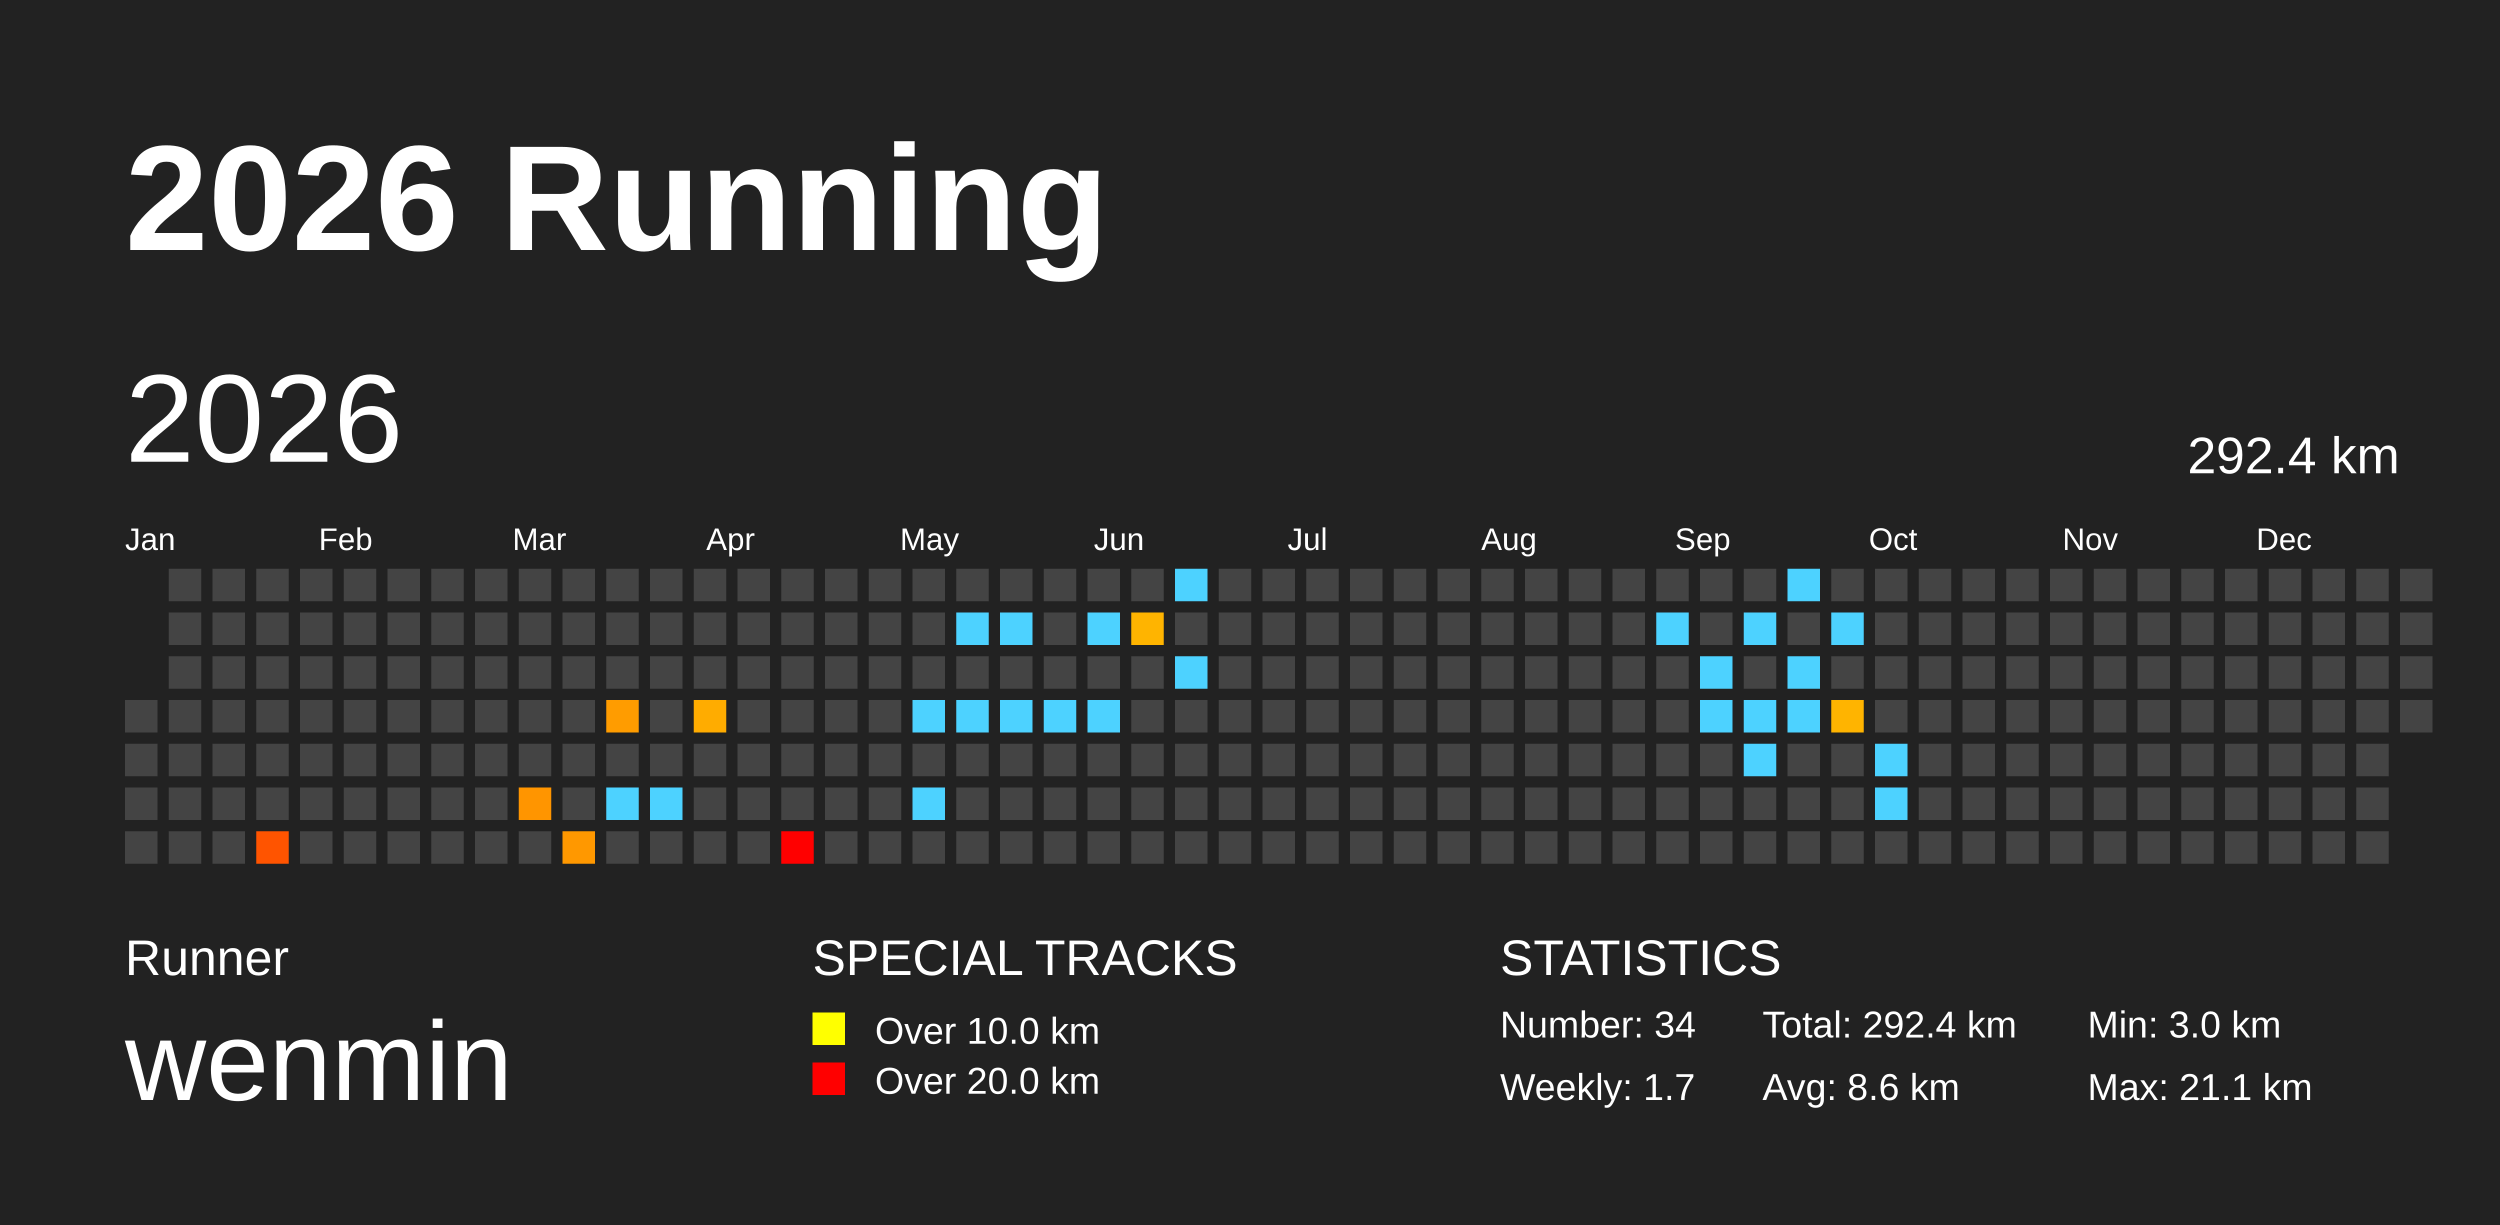
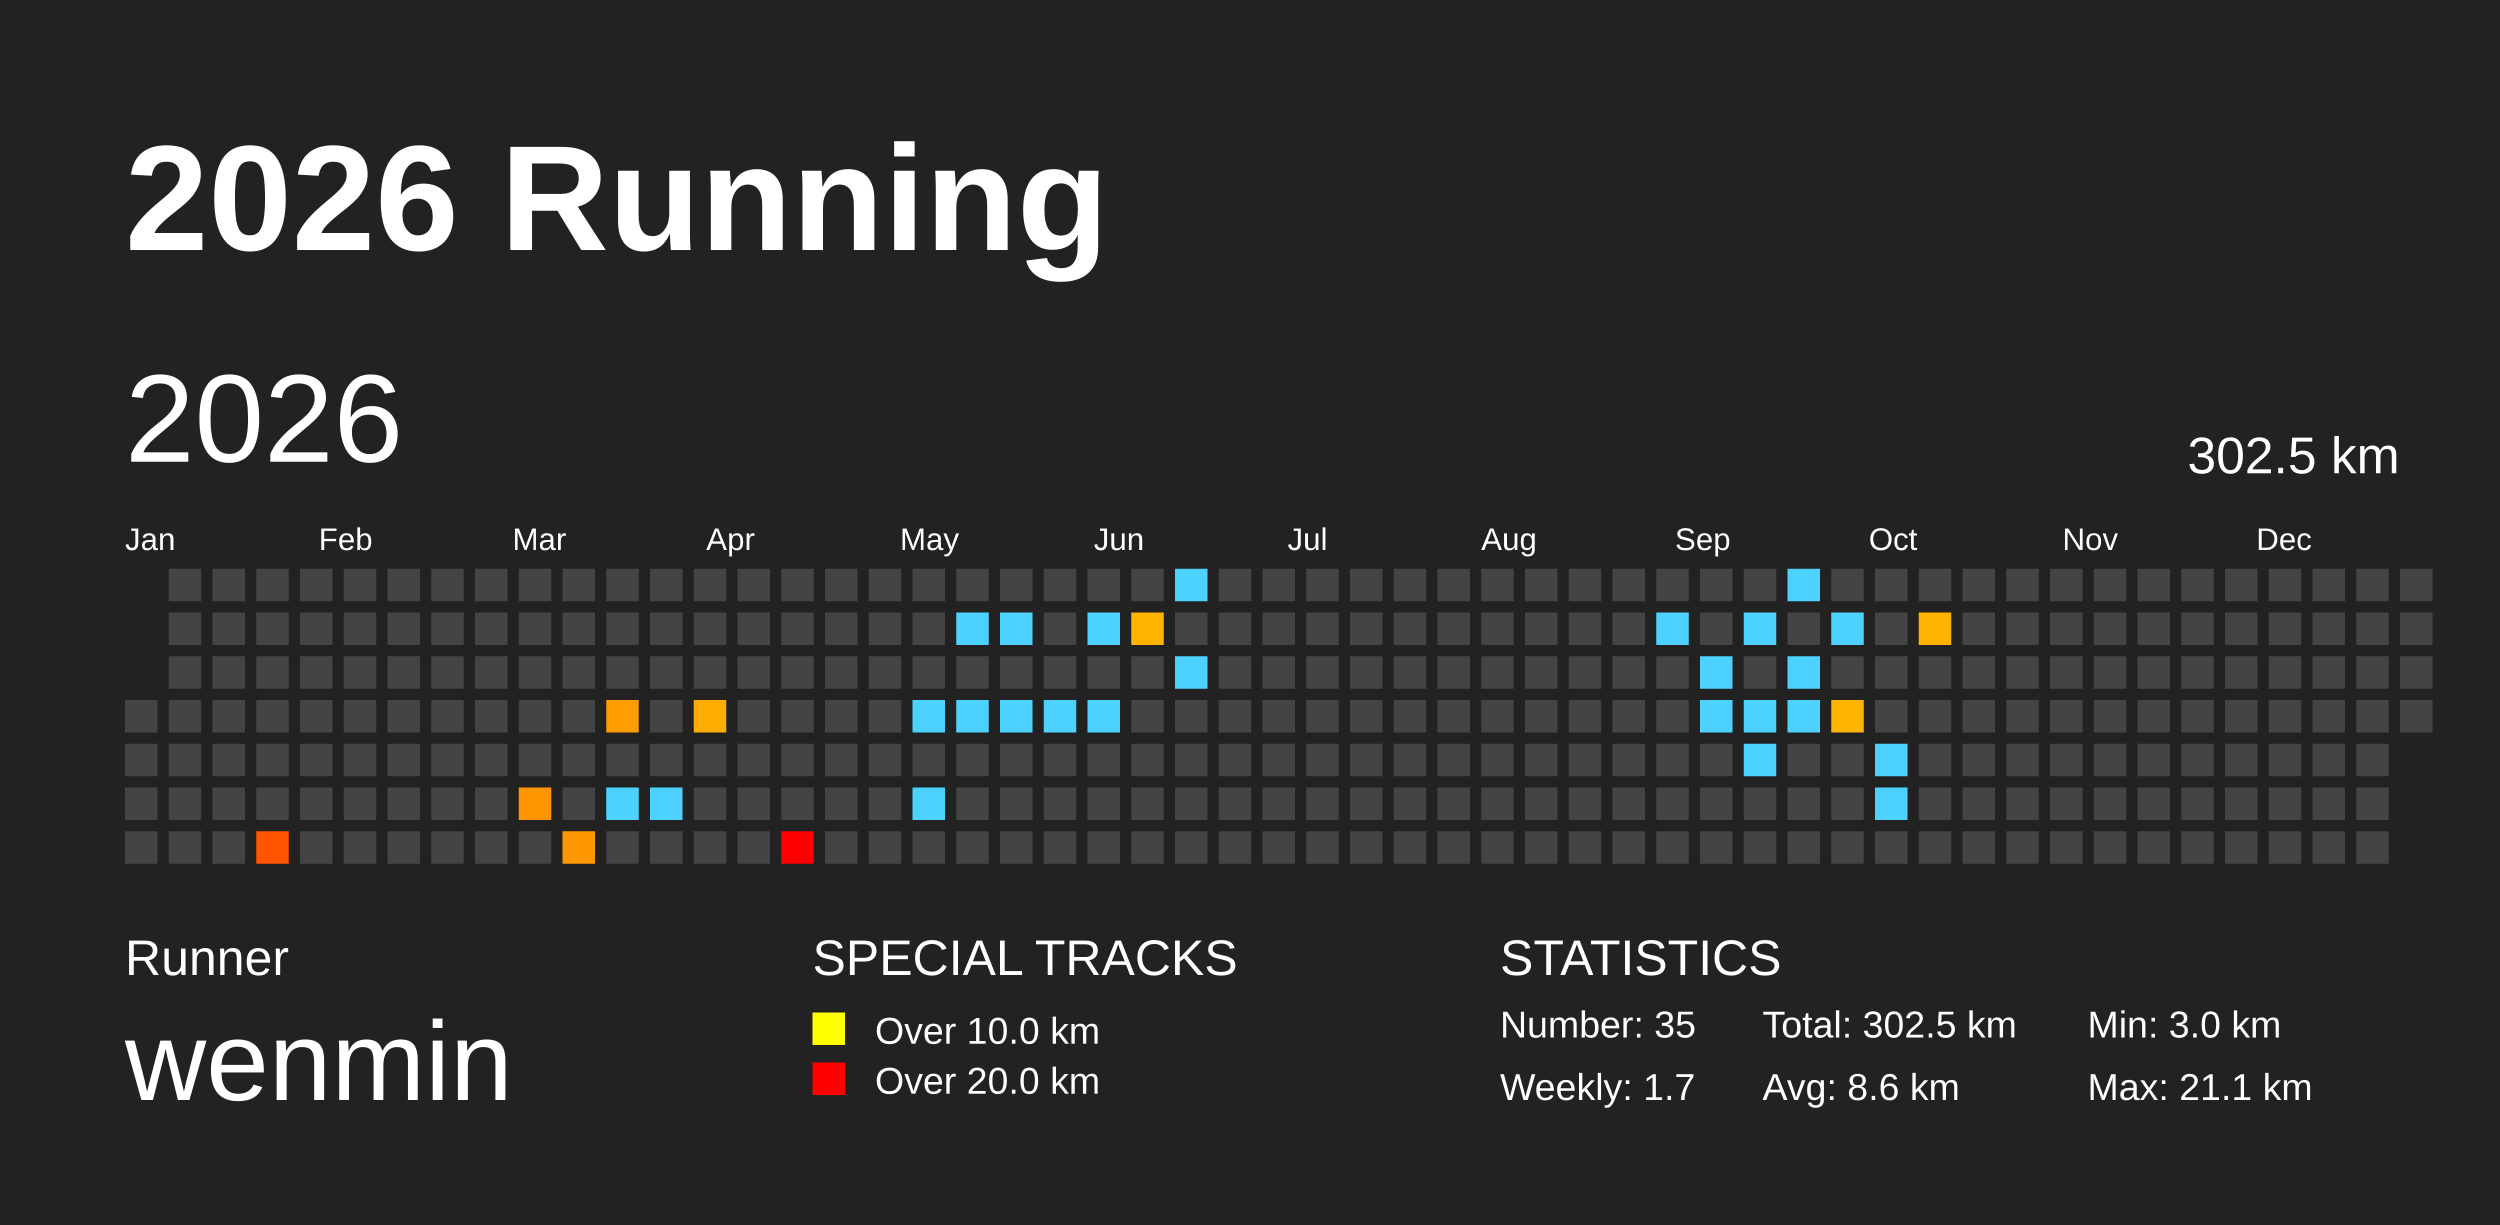
<svg xmlns="http://www.w3.org/2000/svg" baseProfile="full" height="98mm" version="1.1" viewBox="0,0,200,98" width="200mm">
  <defs>
    <pattern height="2" id="indoor-stripe" patternUnits="userSpaceOnUse" width="2">
      <line stroke="white" stroke-opacity="0.45" stroke-width="0.5" x1="0" x2="2" y1="2" y2="0" />
    </pattern>
  </defs>
  <rect fill="#222222" height="98" width="200" x="0" y="0" />
  <text fill="#FFFFFF" style="font-size:12px; font-family:Arial; font-weight:bold;" x="10" y="20">2026 Running</text>
  <text fill="#FFFFFF" style="font-size:4px; font-family:Arial" x="10" y="78">Runner</text>
  <text fill="#FFFFFF" style="font-size:9px; font-family:Arial" x="10" y="88">wenmin</text>
  <text fill="#FFFFFF" style="font-size:4px; font-family:Arial" x="65" y="78">SPECIAL TRACKS</text>
  <rect fill="yellow" height="2.6" width="2.6" x="65" y="81" />
  <text fill="#FFFFFF" style="font-size:3px; font-family:Arial" x="70" y="83.5">Over 10.0 km</text>
  <rect fill="red" height="2.6" width="2.6" x="65" y="85" />
  <text fill="#FFFFFF" style="font-size:3px; font-family:Arial" x="70" y="87.5">Over 20.0 km</text>
  <text fill="#FFFFFF" style="font-size:4px; font-family:Arial" x="120" y="78">STATISTICS</text>
-   <text fill="#FFFFFF" style="font-size:3px; font-family:Arial" x="120" y="83">Number: 34</text>
+   <text fill="#FFFFFF" style="font-size:3px; font-family:Arial" x="120" y="83">Number: 35</text>
  <text fill="#FFFFFF" style="font-size:3px; font-family:Arial" x="120" y="88">Weekly: 1.7</text>
-   <text fill="#FFFFFF" style="font-size:3px; font-family:Arial" x="141" y="83">Total: 292.4 km</text>
+   <text fill="#FFFFFF" style="font-size:3px; font-family:Arial" x="141" y="83">Total: 302.5 km</text>
  <text fill="#FFFFFF" style="font-size:3px; font-family:Arial" x="141" y="88">Avg: 8.6 km</text>
  <text fill="#FFFFFF" style="font-size:3px; font-family:Arial" x="167" y="83">Min: 3.0 km</text>
  <text fill="#FFFFFF" style="font-size:3px; font-family:Arial" x="167" y="88">Max: 21.1 km</text>
  <text dominant-baseline="hanging" fill="#FFFFFF" style="font-size:10.0px; font-family:Arial;" x="10" y="30">2026</text>
-   <text dominant-baseline="hanging" fill="#FFFFFF" style="font-size:4.125px; font-family:Arial;" x="175" y="35">292.4 km</text>
+   <text dominant-baseline="hanging" fill="#FFFFFF" style="font-size:4.125px; font-family:Arial;" x="175" y="35">302.5 km</text>
  <text fill="#FFFFFF" style="font-size:2.5px; font-family:Arial" x="10.0" y="44">Jan</text>
  <text fill="#FFFFFF" style="font-size:2.5px; font-family:Arial" x="25.5" y="44">Feb</text>
  <text fill="#FFFFFF" style="font-size:2.5px; font-family:Arial" x="41.0" y="44">Mar</text>
  <text fill="#FFFFFF" style="font-size:2.5px; font-family:Arial" x="56.5" y="44">Apr</text>
  <text fill="#FFFFFF" style="font-size:2.5px; font-family:Arial" x="72.0" y="44">May</text>
  <text fill="#FFFFFF" style="font-size:2.5px; font-family:Arial" x="87.5" y="44">Jun</text>
  <text fill="#FFFFFF" style="font-size:2.5px; font-family:Arial" x="103.0" y="44">Jul</text>
  <text fill="#FFFFFF" style="font-size:2.5px; font-family:Arial" x="118.5" y="44">Aug</text>
  <text fill="#FFFFFF" style="font-size:2.5px; font-family:Arial" x="134.0" y="44">Sep</text>
  <text fill="#FFFFFF" style="font-size:2.5px; font-family:Arial" x="149.5" y="44">Oct</text>
  <text fill="#FFFFFF" style="font-size:2.5px; font-family:Arial" x="165.0" y="44">Nov</text>
  <text fill="#FFFFFF" style="font-size:2.5px; font-family:Arial" x="180.5" y="44">Dec</text>
  <rect fill="#444444" height="2.6" width="2.6" x="10.0" y="56.0" />
  <rect fill="#444444" height="2.6" width="2.6" x="10.0" y="59.5" />
  <rect fill="#444444" height="2.6" width="2.6" x="10.0" y="63.0" />
  <rect fill="#444444" height="2.6" width="2.6" x="10.0" y="66.5" />
  <rect fill="#444444" height="2.6" width="2.6" x="13.5" y="45.5" />
  <rect fill="#444444" height="2.6" width="2.6" x="13.5" y="49.0" />
  <rect fill="#444444" height="2.6" width="2.6" x="13.5" y="52.5" />
  <rect fill="#444444" height="2.6" width="2.6" x="13.5" y="56.0" />
  <rect fill="#444444" height="2.6" width="2.6" x="13.5" y="59.5" />
  <rect fill="#444444" height="2.6" width="2.6" x="13.5" y="63.0" />
  <rect fill="#444444" height="2.6" width="2.6" x="13.5" y="66.5" />
  <rect fill="#444444" height="2.6" width="2.6" x="17.0" y="45.5" />
  <rect fill="#444444" height="2.6" width="2.6" x="17.0" y="49.0" />
  <rect fill="#444444" height="2.6" width="2.6" x="17.0" y="52.5" />
  <rect fill="#444444" height="2.6" width="2.6" x="17.0" y="56.0" />
  <rect fill="#444444" height="2.6" width="2.6" x="17.0" y="59.5" />
  <rect fill="#444444" height="2.6" width="2.6" x="17.0" y="63.0" />
  <rect fill="#444444" height="2.6" width="2.6" x="17.0" y="66.5" />
  <rect fill="#444444" height="2.6" width="2.6" x="20.5" y="45.5" />
  <rect fill="#444444" height="2.6" width="2.6" x="20.5" y="49.0" />
  <rect fill="#444444" height="2.6" width="2.6" x="20.5" y="52.5" />
  <rect fill="#444444" height="2.6" width="2.6" x="20.5" y="56.0" />
  <rect fill="#444444" height="2.6" width="2.6" x="20.5" y="59.5" />
  <rect fill="#444444" height="2.6" width="2.6" x="20.5" y="63.0" />
  <rect fill="#ff5400" height="2.6" width="2.6" x="20.5" y="66.5" />
  <rect fill="#444444" height="2.6" width="2.6" x="24.0" y="45.5" />
  <rect fill="#444444" height="2.6" width="2.6" x="24.0" y="49.0" />
  <rect fill="#444444" height="2.6" width="2.6" x="24.0" y="52.5" />
  <rect fill="#444444" height="2.6" width="2.6" x="24.0" y="56.0" />
  <rect fill="#444444" height="2.6" width="2.6" x="24.0" y="59.5" />
  <rect fill="#444444" height="2.6" width="2.6" x="24.0" y="63.0" />
  <rect fill="#444444" height="2.6" width="2.6" x="24.0" y="66.5" />
  <rect fill="#444444" height="2.6" width="2.6" x="27.5" y="45.5" />
  <rect fill="#444444" height="2.6" width="2.6" x="27.5" y="49.0" />
  <rect fill="#444444" height="2.6" width="2.6" x="27.5" y="52.5" />
  <rect fill="#444444" height="2.6" width="2.6" x="27.5" y="56.0" />
  <rect fill="#444444" height="2.6" width="2.6" x="27.5" y="59.5" />
  <rect fill="#444444" height="2.6" width="2.6" x="27.5" y="63.0" />
  <rect fill="#444444" height="2.6" width="2.6" x="27.5" y="66.5" />
  <rect fill="#444444" height="2.6" width="2.6" x="31.0" y="45.5" />
  <rect fill="#444444" height="2.6" width="2.6" x="31.0" y="49.0" />
  <rect fill="#444444" height="2.6" width="2.6" x="31.0" y="52.5" />
  <rect fill="#444444" height="2.6" width="2.6" x="31.0" y="56.0" />
  <rect fill="#444444" height="2.6" width="2.6" x="31.0" y="59.5" />
  <rect fill="#444444" height="2.6" width="2.6" x="31.0" y="63.0" />
  <rect fill="#444444" height="2.6" width="2.6" x="31.0" y="66.5" />
  <rect fill="#444444" height="2.6" width="2.6" x="34.5" y="45.5" />
  <rect fill="#444444" height="2.6" width="2.6" x="34.5" y="49.0" />
  <rect fill="#444444" height="2.6" width="2.6" x="34.5" y="52.5" />
  <rect fill="#444444" height="2.6" width="2.6" x="34.5" y="56.0" />
  <rect fill="#444444" height="2.6" width="2.6" x="34.5" y="59.5" />
  <rect fill="#444444" height="2.6" width="2.6" x="34.5" y="63.0" />
  <rect fill="#444444" height="2.6" width="2.6" x="34.5" y="66.5" />
  <rect fill="#444444" height="2.6" width="2.6" x="38.0" y="45.5" />
  <rect fill="#444444" height="2.6" width="2.6" x="38.0" y="49.0" />
  <rect fill="#444444" height="2.6" width="2.6" x="38.0" y="52.5" />
  <rect fill="#444444" height="2.6" width="2.6" x="38.0" y="56.0" />
  <rect fill="#444444" height="2.6" width="2.6" x="38.0" y="59.5" />
  <rect fill="#444444" height="2.6" width="2.6" x="38.0" y="63.0" />
  <rect fill="#444444" height="2.6" width="2.6" x="38.0" y="66.5" />
  <rect fill="#444444" height="2.6" width="2.6" x="41.5" y="45.5" />
  <rect fill="#444444" height="2.6" width="2.6" x="41.5" y="49.0" />
  <rect fill="#444444" height="2.6" width="2.6" x="41.5" y="52.5" />
  <rect fill="#444444" height="2.6" width="2.6" x="41.5" y="56.0" />
  <rect fill="#444444" height="2.6" width="2.6" x="41.5" y="59.5" />
  <rect fill="#ff9500" height="2.6" width="2.6" x="41.5" y="63.0" />
  <rect fill="#444444" height="2.6" width="2.6" x="41.5" y="66.5" />
  <rect fill="#444444" height="2.6" width="2.6" x="45.0" y="45.5" />
  <rect fill="#444444" height="2.6" width="2.6" x="45.0" y="49.0" />
  <rect fill="#444444" height="2.6" width="2.6" x="45.0" y="52.5" />
  <rect fill="#444444" height="2.6" width="2.6" x="45.0" y="56.0" />
  <rect fill="#444444" height="2.6" width="2.6" x="45.0" y="59.5" />
  <rect fill="#444444" height="2.6" width="2.6" x="45.0" y="63.0" />
  <rect fill="#ff9800" height="2.6" width="2.6" x="45.0" y="66.5" />
  <rect fill="#444444" height="2.6" width="2.6" x="48.5" y="45.5" />
  <rect fill="#444444" height="2.6" width="2.6" x="48.5" y="49.0" />
  <rect fill="#444444" height="2.6" width="2.6" x="48.5" y="52.5" />
  <rect fill="#ff9c00" height="2.6" width="2.6" x="48.5" y="56.0" />
  <rect fill="#444444" height="2.6" width="2.6" x="48.5" y="59.5" />
  <rect fill="#4dd2ff" height="2.6" width="2.6" x="48.5" y="63.0" />
  <rect fill="#444444" height="2.6" width="2.6" x="48.5" y="66.5" />
  <rect fill="#444444" height="2.6" width="2.6" x="52.0" y="45.5" />
  <rect fill="#444444" height="2.6" width="2.6" x="52.0" y="49.0" />
  <rect fill="#444444" height="2.6" width="2.6" x="52.0" y="52.5" />
  <rect fill="#444444" height="2.6" width="2.6" x="52.0" y="56.0" />
  <rect fill="#444444" height="2.6" width="2.6" x="52.0" y="59.5" />
  <rect fill="#4dd2ff" height="2.6" width="2.6" x="52.0" y="63.0" />
  <rect fill="#444444" height="2.6" width="2.6" x="52.0" y="66.5" />
  <rect fill="#444444" height="2.6" width="2.6" x="55.5" y="45.5" />
  <rect fill="#444444" height="2.6" width="2.6" x="55.5" y="49.0" />
  <rect fill="#444444" height="2.6" width="2.6" x="55.5" y="52.5" />
  <rect fill="#ffac00" height="2.6" width="2.6" x="55.5" y="56.0" />
  <rect fill="#444444" height="2.6" width="2.6" x="55.5" y="59.5" />
  <rect fill="#444444" height="2.6" width="2.6" x="55.5" y="63.0" />
  <rect fill="#444444" height="2.6" width="2.6" x="55.5" y="66.5" />
  <rect fill="#444444" height="2.6" width="2.6" x="59.0" y="45.5" />
  <rect fill="#444444" height="2.6" width="2.6" x="59.0" y="49.0" />
  <rect fill="#444444" height="2.6" width="2.6" x="59.0" y="52.5" />
  <rect fill="#444444" height="2.6" width="2.6" x="59.0" y="56.0" />
  <rect fill="#444444" height="2.6" width="2.6" x="59.0" y="59.5" />
  <rect fill="#444444" height="2.6" width="2.6" x="59.0" y="63.0" />
  <rect fill="#444444" height="2.6" width="2.6" x="59.0" y="66.5" />
  <rect fill="#444444" height="2.6" width="2.6" x="62.5" y="45.5" />
  <rect fill="#444444" height="2.6" width="2.6" x="62.5" y="49.0" />
  <rect fill="#444444" height="2.6" width="2.6" x="62.5" y="52.5" />
  <rect fill="#444444" height="2.6" width="2.6" x="62.5" y="56.0" />
  <rect fill="#444444" height="2.6" width="2.6" x="62.5" y="59.5" />
  <rect fill="#444444" height="2.6" width="2.6" x="62.5" y="63.0" />
  <rect fill="red" height="2.6" width="2.6" x="62.5" y="66.5" />
  <rect fill="#444444" height="2.6" width="2.6" x="66.0" y="45.5" />
  <rect fill="#444444" height="2.6" width="2.6" x="66.0" y="49.0" />
  <rect fill="#444444" height="2.6" width="2.6" x="66.0" y="52.5" />
  <rect fill="#444444" height="2.6" width="2.6" x="66.0" y="56.0" />
  <rect fill="#444444" height="2.6" width="2.6" x="66.0" y="59.5" />
  <rect fill="#444444" height="2.6" width="2.6" x="66.0" y="63.0" />
  <rect fill="#444444" height="2.6" width="2.6" x="66.0" y="66.5" />
  <rect fill="#444444" height="2.6" width="2.6" x="69.5" y="45.5" />
  <rect fill="#444444" height="2.6" width="2.6" x="69.5" y="49.0" />
  <rect fill="#444444" height="2.6" width="2.6" x="69.5" y="52.5" />
  <rect fill="#444444" height="2.6" width="2.6" x="69.5" y="56.0" />
  <rect fill="#444444" height="2.6" width="2.6" x="69.5" y="59.5" />
  <rect fill="#444444" height="2.6" width="2.6" x="69.5" y="63.0" />
  <rect fill="#444444" height="2.6" width="2.6" x="69.5" y="66.5" />
  <rect fill="#444444" height="2.6" width="2.6" x="73.0" y="45.5" />
  <rect fill="#444444" height="2.6" width="2.6" x="73.0" y="49.0" />
  <rect fill="#444444" height="2.6" width="2.6" x="73.0" y="52.5" />
  <rect fill="#4dd2ff" height="2.6" width="2.6" x="73.0" y="56.0" />
  <rect fill="#444444" height="2.6" width="2.6" x="73.0" y="59.5" />
  <rect fill="#4dd2ff" height="2.6" width="2.6" x="73.0" y="63.0" />
  <rect fill="#444444" height="2.6" width="2.6" x="73.0" y="66.5" />
  <rect fill="#444444" height="2.6" width="2.6" x="76.5" y="45.5" />
  <rect fill="#4dd2ff" height="2.6" width="2.6" x="76.5" y="49.0" />
  <rect fill="#444444" height="2.6" width="2.6" x="76.5" y="52.5" />
  <rect fill="#4dd2ff" height="2.6" width="2.6" x="76.5" y="56.0" />
  <rect fill="#444444" height="2.6" width="2.6" x="76.5" y="59.5" />
  <rect fill="#444444" height="2.6" width="2.6" x="76.5" y="63.0" />
  <rect fill="#444444" height="2.6" width="2.6" x="76.5" y="66.5" />
  <rect fill="#444444" height="2.6" width="2.6" x="80.0" y="45.5" />
  <rect fill="#4dd2ff" height="2.6" width="2.6" x="80.0" y="49.0" />
  <rect fill="#444444" height="2.6" width="2.6" x="80.0" y="52.5" />
  <rect fill="#4dd2ff" height="2.6" width="2.6" x="80.0" y="56.0" />
  <rect fill="#444444" height="2.6" width="2.6" x="80.0" y="59.5" />
  <rect fill="#444444" height="2.6" width="2.6" x="80.0" y="63.0" />
  <rect fill="#444444" height="2.6" width="2.6" x="80.0" y="66.5" />
  <rect fill="#444444" height="2.6" width="2.6" x="83.5" y="45.5" />
  <rect fill="#444444" height="2.6" width="2.6" x="83.5" y="49.0" />
  <rect fill="#444444" height="2.6" width="2.6" x="83.5" y="52.5" />
  <rect fill="#4dd2ff" height="2.6" width="2.6" x="83.5" y="56.0" />
  <rect fill="#444444" height="2.6" width="2.6" x="83.5" y="59.5" />
  <rect fill="#444444" height="2.6" width="2.6" x="83.5" y="63.0" />
  <rect fill="#444444" height="2.6" width="2.6" x="83.5" y="66.5" />
  <rect fill="#444444" height="2.6" width="2.6" x="87.0" y="45.5" />
  <rect fill="#4dd2ff" height="2.6" width="2.6" x="87.0" y="49.0" />
  <rect fill="#444444" height="2.6" width="2.6" x="87.0" y="52.5" />
  <rect fill="#4dd2ff" height="2.6" width="2.6" x="87.0" y="56.0" />
  <rect fill="#444444" height="2.6" width="2.6" x="87.0" y="59.5" />
  <rect fill="#444444" height="2.6" width="2.6" x="87.0" y="63.0" />
  <rect fill="#444444" height="2.6" width="2.6" x="87.0" y="66.5" />
  <rect fill="#444444" height="2.6" width="2.6" x="90.5" y="45.5" />
  <rect fill="#ffb400" height="2.6" width="2.6" x="90.5" y="49.0" />
  <rect fill="#444444" height="2.6" width="2.6" x="90.5" y="52.5" />
  <rect fill="#444444" height="2.6" width="2.6" x="90.5" y="56.0" />
  <rect fill="#444444" height="2.6" width="2.6" x="90.5" y="59.5" />
  <rect fill="#444444" height="2.6" width="2.6" x="90.5" y="63.0" />
  <rect fill="#444444" height="2.6" width="2.6" x="90.5" y="66.5" />
  <rect fill="#4dd2ff" height="2.6" width="2.6" x="94.0" y="45.5" />
  <rect fill="#444444" height="2.6" width="2.6" x="94.0" y="49.0" />
  <rect fill="#4dd2ff" height="2.6" width="2.6" x="94.0" y="52.5" />
  <rect fill="#444444" height="2.6" width="2.6" x="94.0" y="56.0" />
  <rect fill="#444444" height="2.6" width="2.6" x="94.0" y="59.5" />
  <rect fill="#444444" height="2.6" width="2.6" x="94.0" y="63.0" />
  <rect fill="#444444" height="2.6" width="2.6" x="94.0" y="66.5" />
  <rect fill="#444444" height="2.6" width="2.6" x="97.5" y="45.5" />
  <rect fill="#444444" height="2.6" width="2.6" x="97.5" y="49.0" />
  <rect fill="#444444" height="2.6" width="2.6" x="97.5" y="52.5" />
  <rect fill="#444444" height="2.6" width="2.6" x="97.5" y="56.0" />
  <rect fill="#444444" height="2.6" width="2.6" x="97.5" y="59.5" />
  <rect fill="#444444" height="2.6" width="2.6" x="97.5" y="63.0" />
  <rect fill="#444444" height="2.6" width="2.6" x="97.5" y="66.5" />
  <rect fill="#444444" height="2.6" width="2.6" x="101.0" y="45.5" />
  <rect fill="#444444" height="2.6" width="2.6" x="101.0" y="49.0" />
  <rect fill="#444444" height="2.6" width="2.6" x="101.0" y="52.5" />
  <rect fill="#444444" height="2.6" width="2.6" x="101.0" y="56.0" />
  <rect fill="#444444" height="2.6" width="2.6" x="101.0" y="59.5" />
  <rect fill="#444444" height="2.6" width="2.6" x="101.0" y="63.0" />
  <rect fill="#444444" height="2.6" width="2.6" x="101.0" y="66.5" />
  <rect fill="#444444" height="2.6" width="2.6" x="104.5" y="45.5" />
  <rect fill="#444444" height="2.6" width="2.6" x="104.5" y="49.0" />
  <rect fill="#444444" height="2.6" width="2.6" x="104.5" y="52.5" />
  <rect fill="#444444" height="2.6" width="2.6" x="104.5" y="56.0" />
  <rect fill="#444444" height="2.6" width="2.6" x="104.5" y="59.5" />
  <rect fill="#444444" height="2.6" width="2.6" x="104.5" y="63.0" />
  <rect fill="#444444" height="2.6" width="2.6" x="104.5" y="66.5" />
  <rect fill="#444444" height="2.6" width="2.6" x="108.0" y="45.5" />
  <rect fill="#444444" height="2.6" width="2.6" x="108.0" y="49.0" />
  <rect fill="#444444" height="2.6" width="2.6" x="108.0" y="52.5" />
  <rect fill="#444444" height="2.6" width="2.6" x="108.0" y="56.0" />
  <rect fill="#444444" height="2.6" width="2.6" x="108.0" y="59.5" />
  <rect fill="#444444" height="2.6" width="2.6" x="108.0" y="63.0" />
  <rect fill="#444444" height="2.6" width="2.6" x="108.0" y="66.5" />
  <rect fill="#444444" height="2.6" width="2.6" x="111.5" y="45.5" />
  <rect fill="#444444" height="2.6" width="2.6" x="111.5" y="49.0" />
  <rect fill="#444444" height="2.6" width="2.6" x="111.5" y="52.5" />
  <rect fill="#444444" height="2.6" width="2.6" x="111.5" y="56.0" />
  <rect fill="#444444" height="2.6" width="2.6" x="111.5" y="59.5" />
  <rect fill="#444444" height="2.6" width="2.6" x="111.5" y="63.0" />
  <rect fill="#444444" height="2.6" width="2.6" x="111.5" y="66.5" />
  <rect fill="#444444" height="2.6" width="2.6" x="115.0" y="45.5" />
  <rect fill="#444444" height="2.6" width="2.6" x="115.0" y="49.0" />
  <rect fill="#444444" height="2.6" width="2.6" x="115.0" y="52.5" />
  <rect fill="#444444" height="2.6" width="2.6" x="115.0" y="56.0" />
  <rect fill="#444444" height="2.6" width="2.6" x="115.0" y="59.5" />
  <rect fill="#444444" height="2.6" width="2.6" x="115.0" y="63.0" />
  <rect fill="#444444" height="2.6" width="2.6" x="115.0" y="66.5" />
  <rect fill="#444444" height="2.6" width="2.6" x="118.5" y="45.5" />
  <rect fill="#444444" height="2.6" width="2.6" x="118.5" y="49.0" />
  <rect fill="#444444" height="2.6" width="2.6" x="118.5" y="52.5" />
  <rect fill="#444444" height="2.6" width="2.6" x="118.5" y="56.0" />
  <rect fill="#444444" height="2.6" width="2.6" x="118.5" y="59.5" />
  <rect fill="#444444" height="2.6" width="2.6" x="118.5" y="63.0" />
  <rect fill="#444444" height="2.6" width="2.6" x="118.5" y="66.5" />
  <rect fill="#444444" height="2.6" width="2.6" x="122.0" y="45.5" />
  <rect fill="#444444" height="2.6" width="2.6" x="122.0" y="49.0" />
  <rect fill="#444444" height="2.6" width="2.6" x="122.0" y="52.5" />
  <rect fill="#444444" height="2.6" width="2.6" x="122.0" y="56.0" />
  <rect fill="#444444" height="2.6" width="2.6" x="122.0" y="59.5" />
  <rect fill="#444444" height="2.6" width="2.6" x="122.0" y="63.0" />
  <rect fill="#444444" height="2.6" width="2.6" x="122.0" y="66.5" />
  <rect fill="#444444" height="2.6" width="2.6" x="125.5" y="45.5" />
  <rect fill="#444444" height="2.6" width="2.6" x="125.5" y="49.0" />
  <rect fill="#444444" height="2.6" width="2.6" x="125.5" y="52.5" />
  <rect fill="#444444" height="2.6" width="2.6" x="125.5" y="56.0" />
  <rect fill="#444444" height="2.6" width="2.6" x="125.5" y="59.5" />
  <rect fill="#444444" height="2.6" width="2.6" x="125.5" y="63.0" />
  <rect fill="#444444" height="2.6" width="2.6" x="125.5" y="66.5" />
  <rect fill="#444444" height="2.6" width="2.6" x="129.0" y="45.5" />
  <rect fill="#444444" height="2.6" width="2.6" x="129.0" y="49.0" />
  <rect fill="#444444" height="2.6" width="2.6" x="129.0" y="52.5" />
  <rect fill="#444444" height="2.6" width="2.6" x="129.0" y="56.0" />
  <rect fill="#444444" height="2.6" width="2.6" x="129.0" y="59.5" />
  <rect fill="#444444" height="2.6" width="2.6" x="129.0" y="63.0" />
  <rect fill="#444444" height="2.6" width="2.6" x="129.0" y="66.5" />
  <rect fill="#444444" height="2.6" width="2.6" x="132.5" y="45.5" />
  <rect fill="#4dd2ff" height="2.6" width="2.6" x="132.5" y="49.0" />
  <rect fill="#444444" height="2.6" width="2.6" x="132.5" y="52.5" />
  <rect fill="#444444" height="2.6" width="2.6" x="132.5" y="56.0" />
  <rect fill="#444444" height="2.6" width="2.6" x="132.5" y="59.5" />
  <rect fill="#444444" height="2.6" width="2.6" x="132.5" y="63.0" />
  <rect fill="#444444" height="2.6" width="2.6" x="132.5" y="66.5" />
  <rect fill="#444444" height="2.6" width="2.6" x="136.0" y="45.5" />
  <rect fill="#444444" height="2.6" width="2.6" x="136.0" y="49.0" />
  <rect fill="#4dd2ff" height="2.6" width="2.6" x="136.0" y="52.5" />
  <rect fill="#4dd2ff" height="2.6" width="2.6" x="136.0" y="56.0" />
  <rect fill="#444444" height="2.6" width="2.6" x="136.0" y="59.5" />
  <rect fill="#444444" height="2.6" width="2.6" x="136.0" y="63.0" />
  <rect fill="#444444" height="2.6" width="2.6" x="136.0" y="66.5" />
  <rect fill="#444444" height="2.6" width="2.6" x="139.5" y="45.5" />
  <rect fill="#4dd2ff" height="2.6" width="2.6" x="139.5" y="49.0" />
  <rect fill="#444444" height="2.6" width="2.6" x="139.5" y="52.5" />
  <rect fill="#4dd2ff" height="2.6" width="2.6" x="139.5" y="56.0" />
  <rect fill="#4dd2ff" height="2.6" width="2.6" x="139.5" y="59.5" />
  <rect fill="#444444" height="2.6" width="2.6" x="139.5" y="63.0" />
  <rect fill="#444444" height="2.6" width="2.6" x="139.5" y="66.5" />
  <rect fill="#4dd2ff" height="2.6" width="2.6" x="143.0" y="45.5" />
  <rect fill="#444444" height="2.6" width="2.6" x="143.0" y="49.0" />
  <rect fill="#4dd2ff" height="2.6" width="2.6" x="143.0" y="52.5" />
  <rect fill="#4dd2ff" height="2.6" width="2.6" x="143.0" y="56.0" />
  <rect fill="#444444" height="2.6" width="2.6" x="143.0" y="59.5" />
  <rect fill="#444444" height="2.6" width="2.6" x="143.0" y="63.0" />
  <rect fill="#444444" height="2.6" width="2.6" x="143.0" y="66.5" />
  <rect fill="#444444" height="2.6" width="2.6" x="146.5" y="45.5" />
  <rect fill="#4dd2ff" height="2.6" width="2.6" x="146.5" y="49.0" />
  <rect fill="#444444" height="2.6" width="2.6" x="146.5" y="52.5" />
  <rect fill="#ffb400" height="2.6" width="2.6" x="146.5" y="56.0" />
  <rect fill="#444444" height="2.6" width="2.6" x="146.5" y="59.5" />
  <rect fill="#444444" height="2.6" width="2.6" x="146.5" y="63.0" />
  <rect fill="#444444" height="2.6" width="2.6" x="146.5" y="66.5" />
  <rect fill="#444444" height="2.6" width="2.6" x="150.0" y="45.5" />
  <rect fill="#444444" height="2.6" width="2.6" x="150.0" y="49.0" />
  <rect fill="#444444" height="2.6" width="2.6" x="150.0" y="52.5" />
  <rect fill="#444444" height="2.6" width="2.6" x="150.0" y="56.0" />
  <rect fill="#4dd2ff" height="2.6" width="2.6" x="150.0" y="59.5" />
  <rect fill="#4dd2ff" height="2.6" width="2.6" x="150.0" y="63.0" />
  <rect fill="#444444" height="2.6" width="2.6" x="150.0" y="66.5" />
  <rect fill="#444444" height="2.6" width="2.6" x="153.5" y="45.5" />
-   <rect fill="#444444" height="2.6" width="2.6" x="153.5" y="49.0" />
+   <rect fill="#ffb500" height="2.6" width="2.6" x="153.5" y="49.0" />
  <rect fill="#444444" height="2.6" width="2.6" x="153.5" y="52.5" />
  <rect fill="#444444" height="2.6" width="2.6" x="153.5" y="56.0" />
  <rect fill="#444444" height="2.6" width="2.6" x="153.5" y="59.5" />
  <rect fill="#444444" height="2.6" width="2.6" x="153.5" y="63.0" />
  <rect fill="#444444" height="2.6" width="2.6" x="153.5" y="66.5" />
  <rect fill="#444444" height="2.6" width="2.6" x="157.0" y="45.5" />
  <rect fill="#444444" height="2.6" width="2.6" x="157.0" y="49.0" />
  <rect fill="#444444" height="2.6" width="2.6" x="157.0" y="52.5" />
  <rect fill="#444444" height="2.6" width="2.6" x="157.0" y="56.0" />
  <rect fill="#444444" height="2.6" width="2.6" x="157.0" y="59.5" />
  <rect fill="#444444" height="2.6" width="2.6" x="157.0" y="63.0" />
  <rect fill="#444444" height="2.6" width="2.6" x="157.0" y="66.5" />
  <rect fill="#444444" height="2.6" width="2.6" x="160.5" y="45.5" />
  <rect fill="#444444" height="2.6" width="2.6" x="160.5" y="49.0" />
  <rect fill="#444444" height="2.6" width="2.6" x="160.5" y="52.5" />
  <rect fill="#444444" height="2.6" width="2.6" x="160.5" y="56.0" />
  <rect fill="#444444" height="2.6" width="2.6" x="160.5" y="59.5" />
  <rect fill="#444444" height="2.6" width="2.6" x="160.5" y="63.0" />
  <rect fill="#444444" height="2.6" width="2.6" x="160.5" y="66.5" />
  <rect fill="#444444" height="2.6" width="2.6" x="164.0" y="45.5" />
  <rect fill="#444444" height="2.6" width="2.6" x="164.0" y="49.0" />
  <rect fill="#444444" height="2.6" width="2.6" x="164.0" y="52.5" />
  <rect fill="#444444" height="2.6" width="2.6" x="164.0" y="56.0" />
  <rect fill="#444444" height="2.6" width="2.6" x="164.0" y="59.5" />
  <rect fill="#444444" height="2.6" width="2.6" x="164.0" y="63.0" />
  <rect fill="#444444" height="2.6" width="2.6" x="164.0" y="66.5" />
  <rect fill="#444444" height="2.6" width="2.6" x="167.5" y="45.5" />
  <rect fill="#444444" height="2.6" width="2.6" x="167.5" y="49.0" />
  <rect fill="#444444" height="2.6" width="2.6" x="167.5" y="52.5" />
  <rect fill="#444444" height="2.6" width="2.6" x="167.5" y="56.0" />
  <rect fill="#444444" height="2.6" width="2.6" x="167.5" y="59.5" />
  <rect fill="#444444" height="2.6" width="2.6" x="167.5" y="63.0" />
  <rect fill="#444444" height="2.6" width="2.6" x="167.5" y="66.5" />
  <rect fill="#444444" height="2.6" width="2.6" x="171.0" y="45.5" />
  <rect fill="#444444" height="2.6" width="2.6" x="171.0" y="49.0" />
  <rect fill="#444444" height="2.6" width="2.6" x="171.0" y="52.5" />
  <rect fill="#444444" height="2.6" width="2.6" x="171.0" y="56.0" />
  <rect fill="#444444" height="2.6" width="2.6" x="171.0" y="59.5" />
  <rect fill="#444444" height="2.6" width="2.6" x="171.0" y="63.0" />
  <rect fill="#444444" height="2.6" width="2.6" x="171.0" y="66.5" />
  <rect fill="#444444" height="2.6" width="2.6" x="174.5" y="45.5" />
  <rect fill="#444444" height="2.6" width="2.6" x="174.5" y="49.0" />
  <rect fill="#444444" height="2.6" width="2.6" x="174.5" y="52.5" />
  <rect fill="#444444" height="2.6" width="2.6" x="174.5" y="56.0" />
  <rect fill="#444444" height="2.6" width="2.6" x="174.5" y="59.5" />
  <rect fill="#444444" height="2.6" width="2.6" x="174.5" y="63.0" />
  <rect fill="#444444" height="2.6" width="2.6" x="174.5" y="66.5" />
  <rect fill="#444444" height="2.6" width="2.6" x="178.0" y="45.5" />
  <rect fill="#444444" height="2.6" width="2.6" x="178.0" y="49.0" />
  <rect fill="#444444" height="2.6" width="2.6" x="178.0" y="52.5" />
  <rect fill="#444444" height="2.6" width="2.6" x="178.0" y="56.0" />
  <rect fill="#444444" height="2.6" width="2.6" x="178.0" y="59.5" />
  <rect fill="#444444" height="2.6" width="2.6" x="178.0" y="63.0" />
  <rect fill="#444444" height="2.6" width="2.6" x="178.0" y="66.5" />
  <rect fill="#444444" height="2.6" width="2.6" x="181.5" y="45.5" />
  <rect fill="#444444" height="2.6" width="2.6" x="181.5" y="49.0" />
  <rect fill="#444444" height="2.6" width="2.6" x="181.5" y="52.5" />
  <rect fill="#444444" height="2.6" width="2.6" x="181.5" y="56.0" />
  <rect fill="#444444" height="2.6" width="2.6" x="181.5" y="59.5" />
  <rect fill="#444444" height="2.6" width="2.6" x="181.5" y="63.0" />
  <rect fill="#444444" height="2.6" width="2.6" x="181.5" y="66.5" />
  <rect fill="#444444" height="2.6" width="2.6" x="185.0" y="45.5" />
  <rect fill="#444444" height="2.6" width="2.6" x="185.0" y="49.0" />
  <rect fill="#444444" height="2.6" width="2.6" x="185.0" y="52.5" />
  <rect fill="#444444" height="2.6" width="2.6" x="185.0" y="56.0" />
  <rect fill="#444444" height="2.6" width="2.6" x="185.0" y="59.5" />
  <rect fill="#444444" height="2.6" width="2.6" x="185.0" y="63.0" />
  <rect fill="#444444" height="2.6" width="2.6" x="185.0" y="66.5" />
  <rect fill="#444444" height="2.6" width="2.6" x="188.5" y="45.5" />
  <rect fill="#444444" height="2.6" width="2.6" x="188.5" y="49.0" />
  <rect fill="#444444" height="2.6" width="2.6" x="188.5" y="52.5" />
  <rect fill="#444444" height="2.6" width="2.6" x="188.5" y="56.0" />
  <rect fill="#444444" height="2.6" width="2.6" x="188.5" y="59.5" />
  <rect fill="#444444" height="2.6" width="2.6" x="188.5" y="63.0" />
  <rect fill="#444444" height="2.6" width="2.6" x="188.5" y="66.5" />
  <rect fill="#444444" height="2.6" width="2.6" x="192.0" y="45.5" />
  <rect fill="#444444" height="2.6" width="2.6" x="192.0" y="49.0" />
  <rect fill="#444444" height="2.6" width="2.6" x="192.0" y="52.5" />
  <rect fill="#444444" height="2.6" width="2.6" x="192.0" y="56.0" />
</svg>
